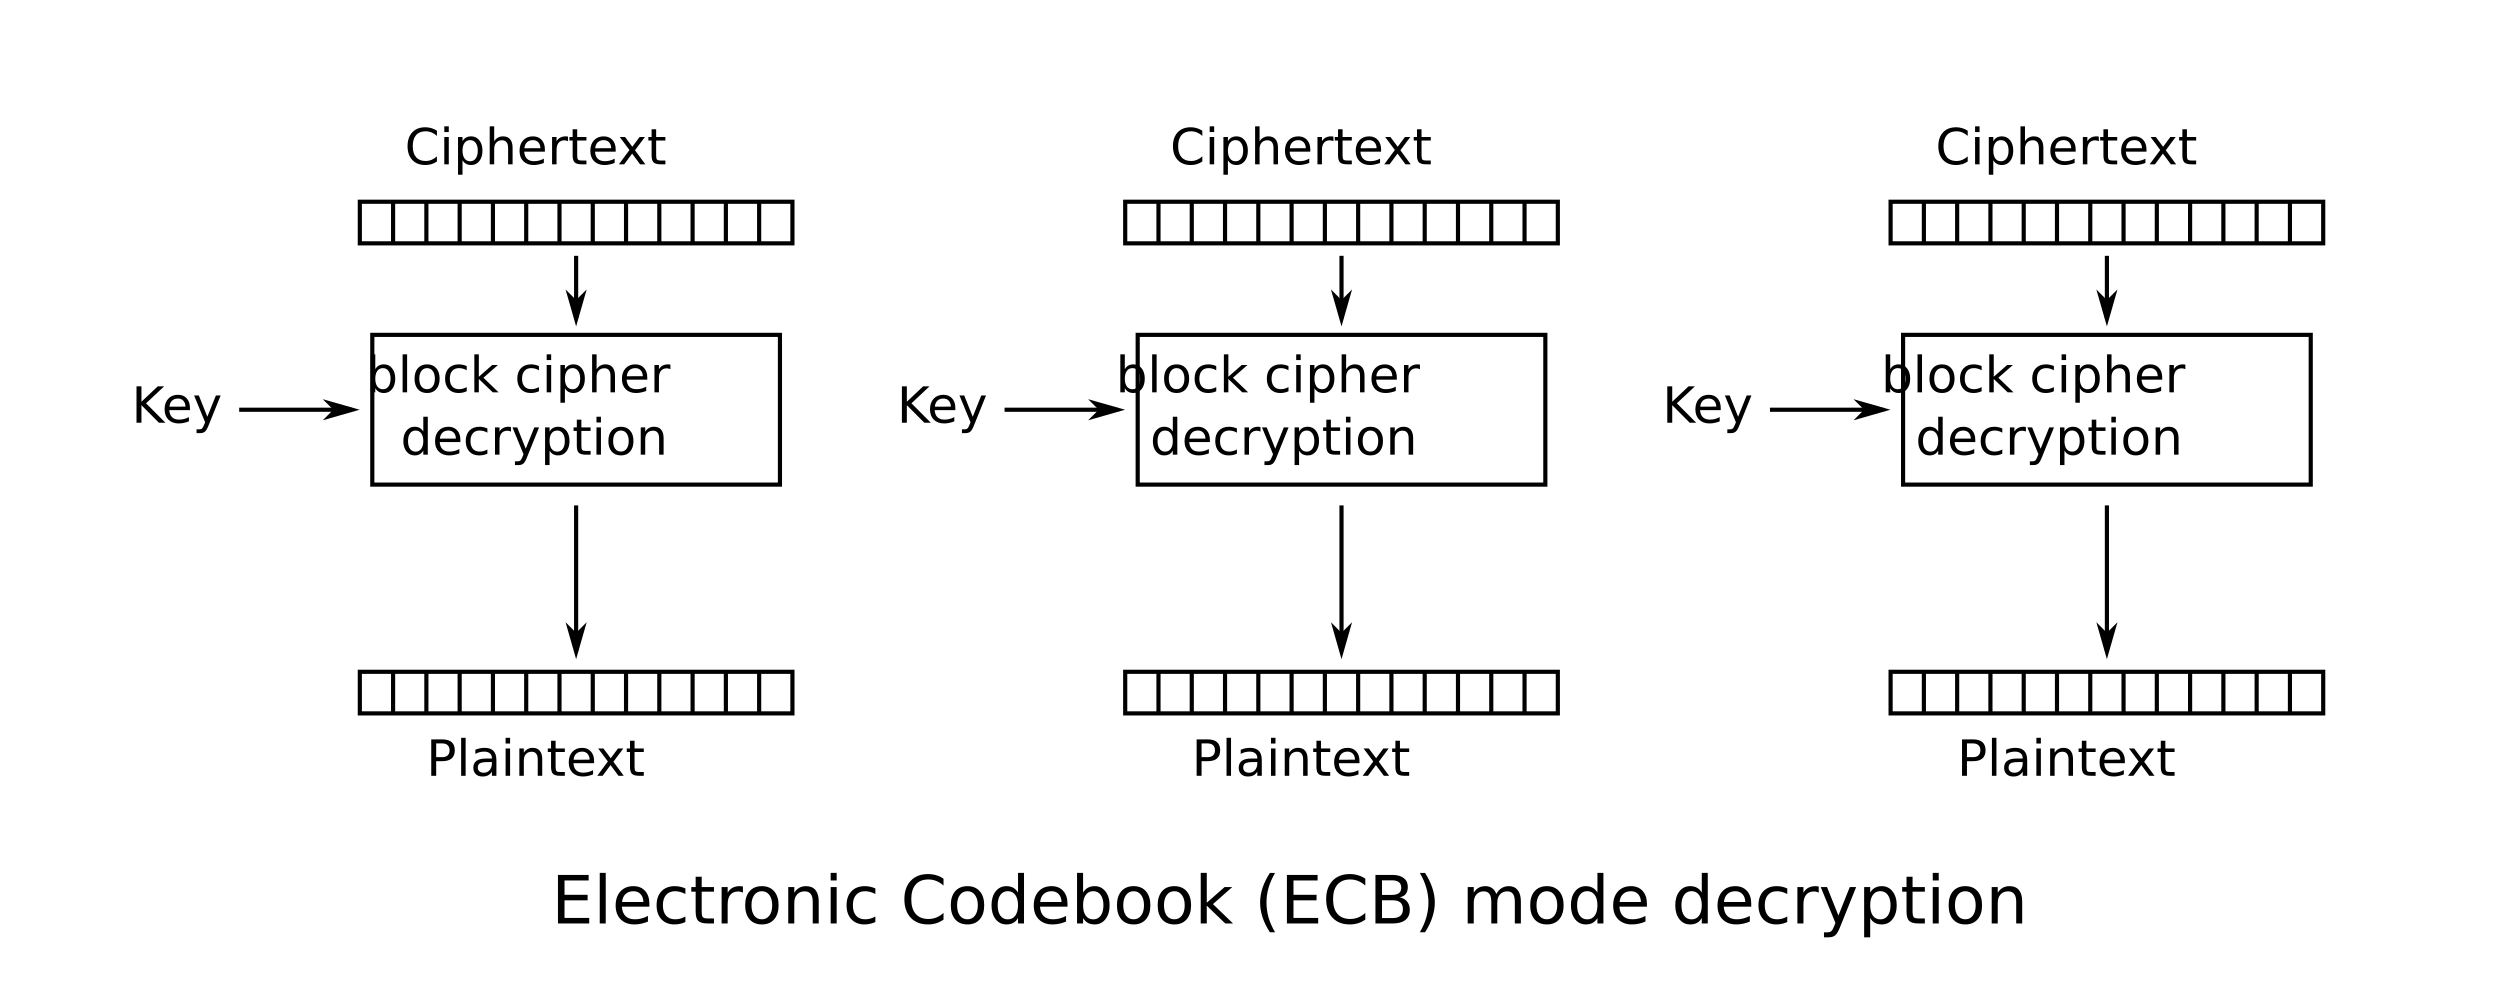
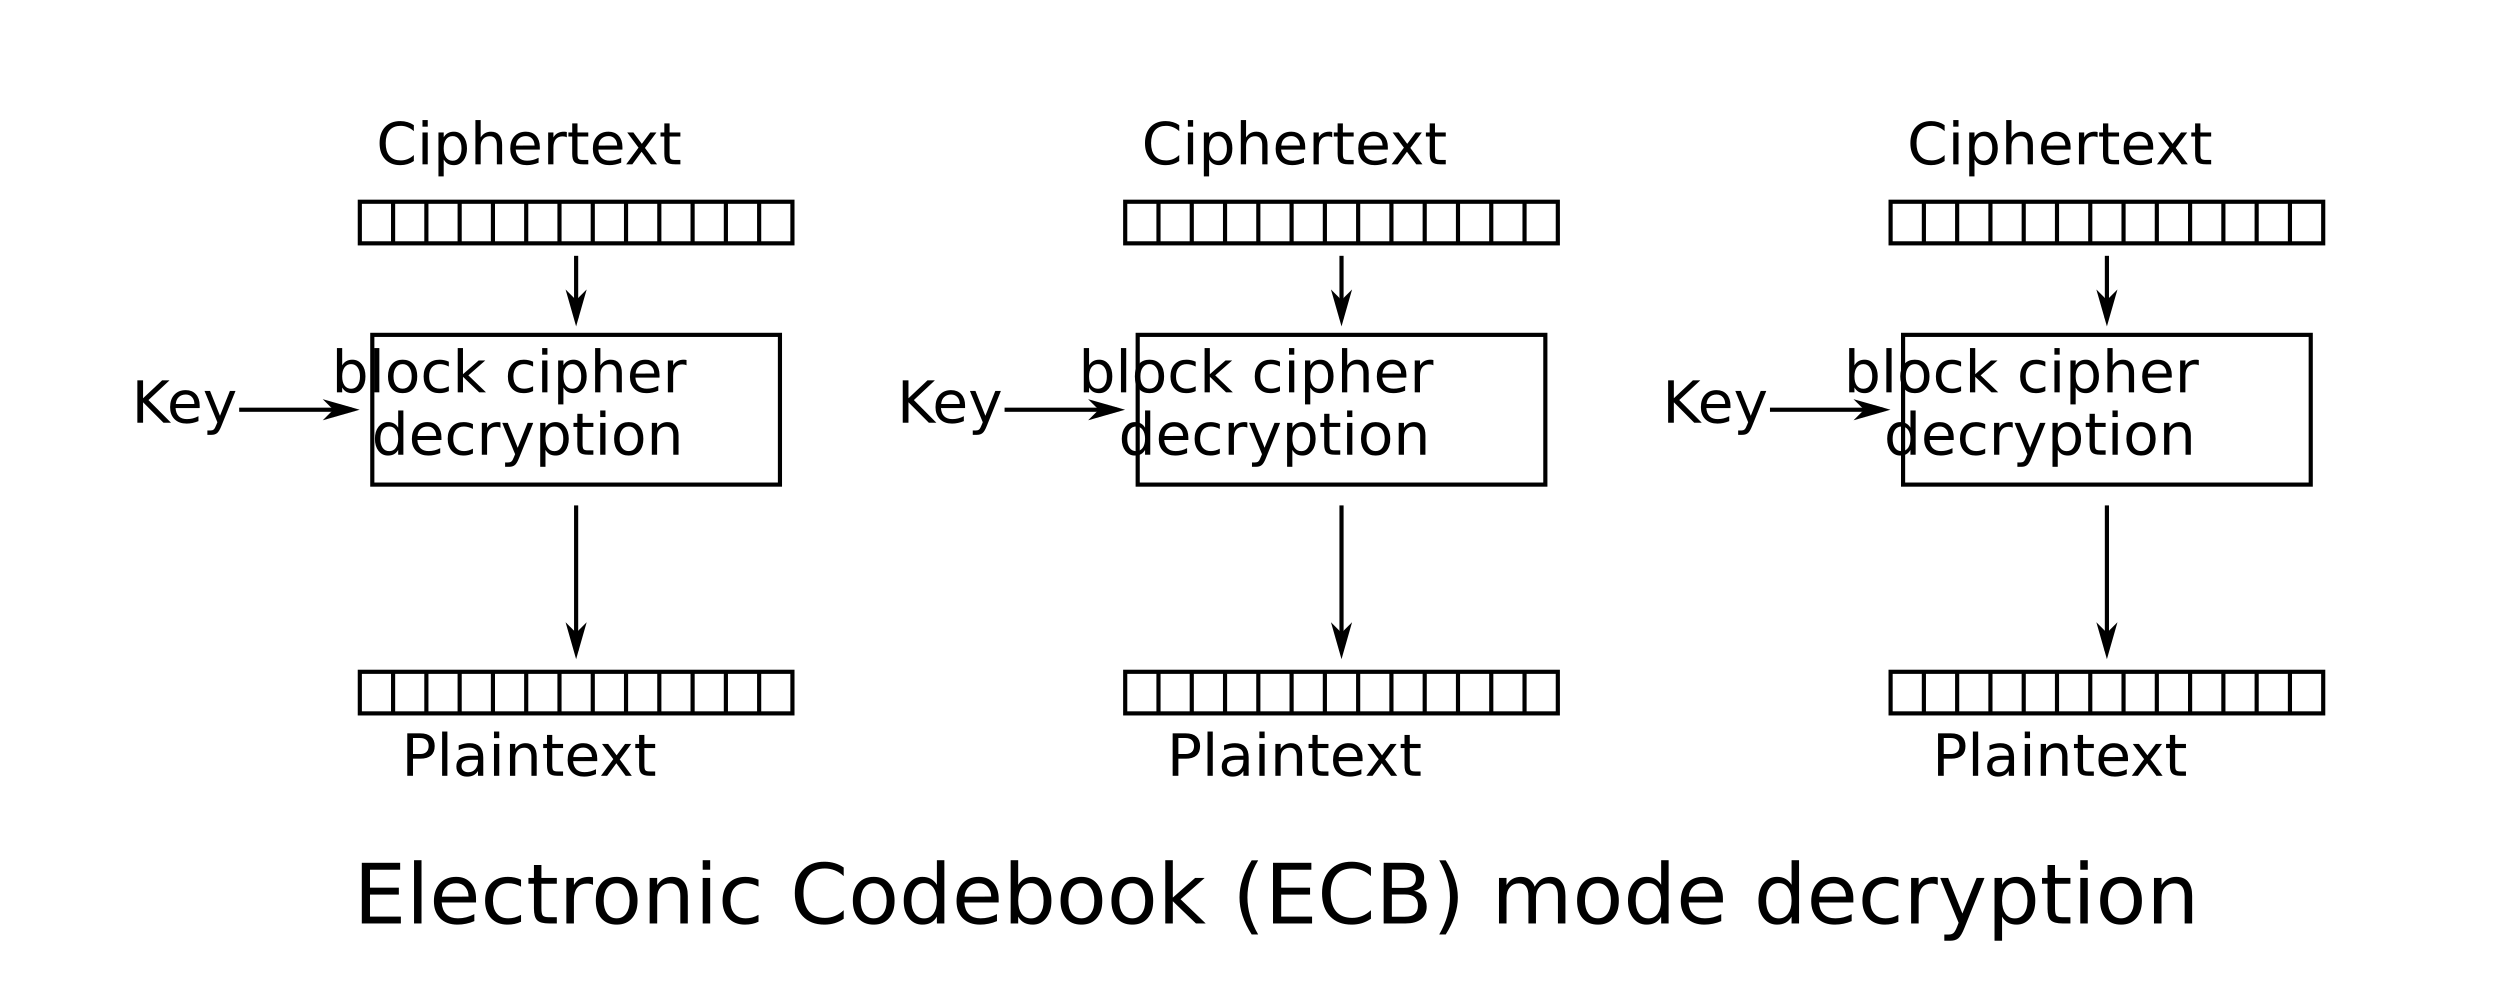
<svg xmlns="http://www.w3.org/2000/svg" width="601" height="242">
  <defs>
    <marker id="a" orient="auto" refX="0" refY="0" style="overflow:visible">
      <path d="m0 0 5-5-17.5 5L5 5z" style="fill-rule:evenodd;stroke:#000;stroke-width:1pt" transform="matrix(-.4 0 0 -.4 -4 0)" />
    </marker>
  </defs>
  <g style="display:inline">
-     <text xml:space="preserve" x="322.738" y="222" style="font-size:16px;font-style:normal;font-variant:normal;font-weight:400;font-stretch:normal;text-align:center;line-height:125%;letter-spacing:0;word-spacing:0;writing-mode:lr-tb;text-anchor:middle;fill:#000;fill-opacity:1;stroke:none;font-family:DejaVu Sans;-inkscape-font-specification:DejaVu Sans">
+     <text xml:space="preserve" x="322.738" y="222" style="font-size:20px;font-style:normal;font-variant:normal;font-weight:400;font-stretch:normal;text-align:center;line-height:125%;letter-spacing:0;word-spacing:0;writing-mode:lr-tb;text-anchor:middle;fill:#000;fill-opacity:1;stroke:none;font-family:DejaVu Sans,Segoue UI,Helvetica,Arial;-inkscape-font-specification:DejaVu Sans">
      <tspan x="322.738" y="222">Electronic Codebook (ECB) mode decryption</tspan>
    </text>
-     <text xml:space="preserve" x="137.961" y="904.673" style="font-size:12px;font-style:normal;font-variant:normal;font-weight:400;font-stretch:normal;text-align:center;line-height:125%;letter-spacing:0;word-spacing:0;writing-mode:lr-tb;text-anchor:middle;fill:#000;fill-opacity:1;stroke:none;font-family:DejaVu Sans;-inkscape-font-specification:DejaVu Sans" transform="translate(0 -810.362)">
+     <text xml:space="preserve" x="137.961" y="904.673" style="font-size:14px;font-style:normal;font-variant:normal;font-weight:400;font-stretch:normal;text-align:center;line-height:125%;letter-spacing:0;word-spacing:0;writing-mode:lr-tb;text-anchor:middle;fill:#000;fill-opacity:1;stroke:none;font-family:DejaVu Sans,Segoue UI,Helvetica,Arial;-inkscape-font-specification:DejaVu Sans" transform="translate(0 -810.362)">
      <tspan x="137.961" y="904.673">block cipher</tspan>
      <tspan x="137.961" y="919.673" style="font-weight:400">decryption</tspan>
    </text>
    <path d="M89.5 80.5h98v36h-98z" style="fill:none;stroke:#000;stroke-width:1;stroke-linecap:square;stroke-miterlimit:4;stroke-opacity:1;stroke-dasharray:none;stroke-dashoffset:0" />
    <path d="M88.5 48.5h8v10h-8zM96.5 48.5h8v10h-8zM104.5 48.5h8v10h-8zM112.5 48.5h8v10h-8zM120.5 48.5h8v10h-8zM128.5 48.5h8v10h-8zM136.5 48.5h8v10h-8zM144.5 48.5h8v10h-8zM152.5 48.5h8v10h-8zM160.5 48.5h8v10h-8zM168.5 48.5h8v10h-8zM176.5 48.5h8v10h-8zM184.5 48.5h8v10h-8z" style="fill:none;stroke:#000;stroke-width:1;stroke-linecap:square;stroke-miterlimit:4;stroke-opacity:1;stroke-dasharray:none;stroke-dashoffset:0" transform="translate(-2)" />
-     <text xml:space="preserve" x="31.643" y="101.626" style="font-size:12px;font-style:normal;font-variant:normal;font-weight:400;font-stretch:normal;text-align:start;line-height:125%;letter-spacing:0;word-spacing:0;text-anchor:start;fill:#000;fill-opacity:1;stroke:none;font-family:DejaVu Sans;-inkscape-font-specification:Sans">
+     <text xml:space="preserve" x="31.643" y="101.626" style="font-size:14px;font-style:normal;font-variant:normal;font-weight:400;font-stretch:normal;text-align:start;line-height:125%;letter-spacing:0;word-spacing:0;text-anchor:start;fill:#000;fill-opacity:1;stroke:none;font-family:DejaVu Sans,Segoue UI,Helvetica,Arial;-inkscape-font-specification:Sans">
      <tspan x="31.643" y="101.626">Key</tspan>
    </text>
    <path d="M88.5 48.5h8v10h-8zM96.5 48.5h8v10h-8zM104.5 48.5h8v10h-8zM112.5 48.5h8v10h-8zM120.5 48.5h8v10h-8zM128.5 48.5h8v10h-8zM136.5 48.5h8v10h-8zM144.5 48.5h8v10h-8zM152.5 48.5h8v10h-8zM160.5 48.5h8v10h-8zM168.5 48.5h8v10h-8zM176.5 48.5h8v10h-8zM184.5 48.5h8v10h-8z" style="fill:none;stroke:#000;stroke-width:1;stroke-linecap:square;stroke-miterlimit:4;stroke-opacity:1;stroke-dasharray:none;stroke-dashoffset:0" transform="translate(-2 113)" />
-     <text xml:space="preserve" x="138.31" y="186.5" style="font-size:12px;font-style:normal;font-variant:normal;font-weight:400;font-stretch:normal;text-align:start;line-height:125%;letter-spacing:0;word-spacing:0;text-anchor:start;fill:#000;fill-opacity:1;stroke:none;font-family:DejaVu Sans;-inkscape-font-specification:Sans">
+     <text xml:space="preserve" x="138.31" y="186.5" style="font-size:14px;font-style:normal;font-variant:normal;font-weight:400;font-stretch:normal;text-align:start;line-height:125%;letter-spacing:0;word-spacing:0;text-anchor:start;fill:#000;fill-opacity:1;stroke:none;font-family:DejaVu Sans,Segoue UI,Helvetica,Arial;-inkscape-font-specification:Sans">
      <tspan x="138.31" y="186.5" style="text-align:center;text-anchor:middle">Plaintext</tspan>
    </text>
    <path d="M138.5 61.5v15" style="fill:none;stroke:#000;stroke-width:1px;stroke-linecap:butt;stroke-linejoin:miter;stroke-opacity:1;marker-end:url(#a)" />
    <path d="M57.5 98.5h27" style="fill:none;stroke:#000;stroke-width:1px;stroke-linecap:butt;stroke-linejoin:miter;stroke-opacity:1;marker-end:url(#a)" />
    <path d="M138.5 121.5v35" style="fill:none;stroke:#000;stroke-width:1px;stroke-linecap:butt;stroke-linejoin:miter;stroke-opacity:1;marker-end:url(#a)" />
    <g style="display:inline">
-       <text xml:space="preserve" x="137.961" y="904.673" style="font-size:12px;font-style:normal;font-variant:normal;font-weight:400;font-stretch:normal;text-align:center;line-height:125%;letter-spacing:0;word-spacing:0;writing-mode:lr-tb;text-anchor:middle;fill:#000;fill-opacity:1;stroke:none;font-family:DejaVu Sans;-inkscape-font-specification:DejaVu Sans" transform="translate(184 -810.362)">
+       <text xml:space="preserve" x="137.961" y="904.673" style="font-size:14px;font-style:normal;font-variant:normal;font-weight:400;font-stretch:normal;text-align:center;line-height:125%;letter-spacing:0;word-spacing:0;writing-mode:lr-tb;text-anchor:middle;fill:#000;fill-opacity:1;stroke:none;font-family:DejaVu Sans,Segoue UI,Helvetica,Arial;-inkscape-font-specification:DejaVu Sans" transform="translate(184 -810.362)">
        <tspan x="137.961" y="904.673">block cipher</tspan>
        <tspan x="137.961" y="919.673" style="font-weight:400">decryption</tspan>
      </text>
      <path d="M89.5 80.5h98v36h-98z" style="fill:none;stroke:#000;stroke-width:1;stroke-linecap:square;stroke-miterlimit:4;stroke-opacity:1;stroke-dasharray:none;stroke-dashoffset:0" transform="translate(184)" />
    </g>
    <g style="display:inline">
      <path d="M88.5 48.5h8v10h-8zM96.5 48.5h8v10h-8zM104.5 48.5h8v10h-8zM112.5 48.5h8v10h-8zM120.5 48.5h8v10h-8zM128.5 48.5h8v10h-8zM136.5 48.5h8v10h-8zM144.5 48.5h8v10h-8zM152.5 48.5h8v10h-8zM160.5 48.5h8v10h-8zM168.5 48.5h8v10h-8zM176.5 48.5h8v10h-8zM184.5 48.5h8v10h-8z" style="fill:none;stroke:#000;stroke-width:1;stroke-linecap:square;stroke-miterlimit:4;stroke-opacity:1;stroke-dasharray:none;stroke-dashoffset:0" transform="translate(182)" />
    </g>
-     <text xml:space="preserve" x="215.643" y="101.626" style="font-size:12px;font-style:normal;font-variant:normal;font-weight:400;font-stretch:normal;text-align:start;line-height:125%;letter-spacing:0;word-spacing:0;text-anchor:start;fill:#000;fill-opacity:1;stroke:none;display:inline;font-family:DejaVu Sans;-inkscape-font-specification:Sans">
+     <text xml:space="preserve" x="215.643" y="101.626" style="font-size:14px;font-style:normal;font-variant:normal;font-weight:400;font-stretch:normal;text-align:start;line-height:125%;letter-spacing:0;word-spacing:0;text-anchor:start;fill:#000;fill-opacity:1;stroke:none;display:inline;font-family:DejaVu Sans,Segoue UI,Helvetica,Arial;-inkscape-font-specification:Sans">
      <tspan x="215.643" y="101.626">Key</tspan>
    </text>
    <g style="display:inline">
      <path d="M88.5 48.5h8v10h-8zM96.5 48.5h8v10h-8zM104.5 48.5h8v10h-8zM112.5 48.5h8v10h-8zM120.5 48.5h8v10h-8zM128.5 48.5h8v10h-8zM136.5 48.5h8v10h-8zM144.5 48.5h8v10h-8zM152.5 48.5h8v10h-8zM160.5 48.5h8v10h-8zM168.5 48.5h8v10h-8zM176.5 48.5h8v10h-8zM184.5 48.5h8v10h-8z" style="fill:none;stroke:#000;stroke-width:1;stroke-linecap:square;stroke-miterlimit:4;stroke-opacity:1;stroke-dasharray:none;stroke-dashoffset:0" transform="translate(182 113)" />
    </g>
-     <text xml:space="preserve" x="322.31" y="186.5" style="font-size:12px;font-style:normal;font-variant:normal;font-weight:400;font-stretch:normal;text-align:start;line-height:125%;letter-spacing:0;word-spacing:0;text-anchor:start;fill:#000;fill-opacity:1;stroke:none;display:inline;font-family:DejaVu Sans;-inkscape-font-specification:Sans">
+     <text xml:space="preserve" x="322.31" y="186.5" style="font-size:14px;font-style:normal;font-variant:normal;font-weight:400;font-stretch:normal;text-align:start;line-height:125%;letter-spacing:0;word-spacing:0;text-anchor:start;fill:#000;fill-opacity:1;stroke:none;display:inline;font-family:DejaVu Sans,Segoue UI,Helvetica,Arial;-inkscape-font-specification:Sans">
      <tspan x="322.31" y="186.5" style="text-align:center;text-anchor:middle">Plaintext</tspan>
    </text>
    <path d="M322.5 61.5v15" style="fill:none;stroke:#000;stroke-width:1px;stroke-linecap:butt;stroke-linejoin:miter;stroke-opacity:1;marker-end:url(#a);display:inline" />
    <path d="M241.5 98.5h27" style="fill:none;stroke:#000;stroke-width:1px;stroke-linecap:butt;stroke-linejoin:miter;stroke-opacity:1;marker-end:url(#a);display:inline" />
    <path d="M322.5 121.5v35" style="fill:none;stroke:#000;stroke-width:1px;stroke-linecap:butt;stroke-linejoin:miter;stroke-opacity:1;marker-end:url(#a);display:inline" />
    <g style="display:inline">
-       <text xml:space="preserve" x="137.961" y="904.673" style="font-size:12px;font-style:normal;font-variant:normal;font-weight:400;font-stretch:normal;text-align:center;line-height:125%;letter-spacing:0;word-spacing:0;writing-mode:lr-tb;text-anchor:middle;fill:#000;fill-opacity:1;stroke:none;font-family:DejaVu Sans;-inkscape-font-specification:DejaVu Sans" transform="translate(368 -810.362)">
+       <text xml:space="preserve" x="137.961" y="904.673" style="font-size:14px;font-style:normal;font-variant:normal;font-weight:400;font-stretch:normal;text-align:center;line-height:125%;letter-spacing:0;word-spacing:0;writing-mode:lr-tb;text-anchor:middle;fill:#000;fill-opacity:1;stroke:none;font-family:DejaVu Sans,Segoue UI,Helvetica,Arial;-inkscape-font-specification:DejaVu Sans" transform="translate(368 -810.362)">
        <tspan x="137.961" y="904.673">block cipher</tspan>
        <tspan x="137.961" y="919.673" style="font-weight:400">decryption</tspan>
      </text>
      <path d="M89.5 80.5h98v36h-98z" style="fill:none;stroke:#000;stroke-width:1;stroke-linecap:square;stroke-miterlimit:4;stroke-opacity:1;stroke-dasharray:none;stroke-dashoffset:0" transform="translate(368)" />
    </g>
    <g style="display:inline">
      <path d="M88.5 48.5h8v10h-8zM96.5 48.5h8v10h-8zM104.5 48.5h8v10h-8zM112.5 48.5h8v10h-8zM120.5 48.5h8v10h-8zM128.5 48.5h8v10h-8zM136.5 48.5h8v10h-8zM144.5 48.5h8v10h-8zM152.5 48.5h8v10h-8zM160.5 48.5h8v10h-8zM168.5 48.5h8v10h-8zM176.5 48.5h8v10h-8zM184.5 48.5h8v10h-8z" style="fill:none;stroke:#000;stroke-width:1;stroke-linecap:square;stroke-miterlimit:4;stroke-opacity:1;stroke-dasharray:none;stroke-dashoffset:0" transform="translate(366)" />
    </g>
-     <text xml:space="preserve" x="399.643" y="101.626" style="font-size:12px;font-style:normal;font-variant:normal;font-weight:400;font-stretch:normal;text-align:start;line-height:125%;letter-spacing:0;word-spacing:0;text-anchor:start;fill:#000;fill-opacity:1;stroke:none;display:inline;font-family:DejaVu Sans;-inkscape-font-specification:Sans">
+     <text xml:space="preserve" x="399.643" y="101.626" style="font-size:14px;font-style:normal;font-variant:normal;font-weight:400;font-stretch:normal;text-align:start;line-height:125%;letter-spacing:0;word-spacing:0;text-anchor:start;fill:#000;fill-opacity:1;stroke:none;display:inline;font-family:DejaVu Sans,Segoue UI,Helvetica,Arial;-inkscape-font-specification:Sans">
      <tspan x="399.643" y="101.626">Key</tspan>
    </text>
    <g style="display:inline">
      <path d="M88.5 48.5h8v10h-8zM96.5 48.5h8v10h-8zM104.5 48.5h8v10h-8zM112.5 48.5h8v10h-8zM120.5 48.5h8v10h-8zM128.5 48.5h8v10h-8zM136.5 48.5h8v10h-8zM144.5 48.5h8v10h-8zM152.5 48.5h8v10h-8zM160.5 48.5h8v10h-8zM168.5 48.5h8v10h-8zM176.5 48.5h8v10h-8zM184.5 48.5h8v10h-8z" style="fill:none;stroke:#000;stroke-width:1;stroke-linecap:square;stroke-miterlimit:4;stroke-opacity:1;stroke-dasharray:none;stroke-dashoffset:0" transform="translate(366 113)" />
    </g>
-     <text xml:space="preserve" x="506.31" y="186.5" style="font-size:12px;font-style:normal;font-variant:normal;font-weight:400;font-stretch:normal;text-align:start;line-height:125%;letter-spacing:0;word-spacing:0;text-anchor:start;fill:#000;fill-opacity:1;stroke:none;display:inline;font-family:DejaVu Sans;-inkscape-font-specification:Sans">
+     <text xml:space="preserve" x="506.31" y="186.5" style="font-size:14px;font-style:normal;font-variant:normal;font-weight:400;font-stretch:normal;text-align:start;line-height:125%;letter-spacing:0;word-spacing:0;text-anchor:start;fill:#000;fill-opacity:1;stroke:none;display:inline;font-family:DejaVu Sans,Segoue UI,Helvetica,Arial;-inkscape-font-specification:Sans">
      <tspan x="506.31" y="186.5" style="text-align:center;text-anchor:middle">Plaintext</tspan>
    </text>
    <path d="M506.5 61.5v15" style="fill:none;stroke:#000;stroke-width:1px;stroke-linecap:butt;stroke-linejoin:miter;stroke-opacity:1;marker-end:url(#a);display:inline" />
    <path d="M425.5 98.5h27" style="fill:none;stroke:#000;stroke-width:1px;stroke-linecap:butt;stroke-linejoin:miter;stroke-opacity:1;marker-end:url(#a);display:inline" />
    <path d="M506.5 121.5v35" style="fill:none;stroke:#000;stroke-width:1px;stroke-linecap:butt;stroke-linejoin:miter;stroke-opacity:1;marker-end:url(#a);display:inline" />
-     <text xml:space="preserve" x="138.31" y="39.5" style="font-size:12px;font-style:normal;font-variant:normal;font-weight:400;font-stretch:normal;text-align:center;line-height:125%;letter-spacing:0;word-spacing:0;writing-mode:lr-tb;text-anchor:middle;fill:#000;fill-opacity:1;stroke:none;display:inline;font-family:DejaVu Sans;-inkscape-font-specification:DejaVu Sans">
-       <tspan x="138.31" y="39.5" style="font-size:12px;font-style:normal;font-variant:normal;font-weight:400;font-stretch:normal;text-align:center;line-height:125%;writing-mode:lr-tb;text-anchor:middle;font-family:DejaVu Sans;-inkscape-font-specification:DejaVu Sans">Ciphertext</tspan>
+     <text xml:space="preserve" x="138.31" y="39.5" style="font-size:14px;font-style:normal;font-variant:normal;font-weight:400;font-stretch:normal;text-align:center;line-height:125%;letter-spacing:0;word-spacing:0;writing-mode:lr-tb;text-anchor:middle;fill:#000;fill-opacity:1;stroke:none;display:inline;font-family:DejaVu Sans,Segoue UI,Helvetica,Arial;-inkscape-font-specification:DejaVu Sans">
+       <tspan x="138.31" y="39.5" style="font-size:14px;font-style:normal;font-variant:normal;font-weight:400;font-stretch:normal;text-align:center;line-height:125%;writing-mode:lr-tb;text-anchor:middle;font-family:DejaVu Sans,Segoue UI,Helvetica,Arial;-inkscape-font-specification:DejaVu Sans">Ciphertext</tspan>
    </text>
-     <text xml:space="preserve" x="322.31" y="39.5" style="font-size:12px;font-style:normal;font-variant:normal;font-weight:400;font-stretch:normal;text-align:center;line-height:125%;letter-spacing:0;word-spacing:0;writing-mode:lr-tb;text-anchor:middle;fill:#000;fill-opacity:1;stroke:none;display:inline;font-family:DejaVu Sans;-inkscape-font-specification:DejaVu Sans">
-       <tspan x="322.31" y="39.5" style="font-size:12px;font-style:normal;font-variant:normal;font-weight:400;font-stretch:normal;text-align:center;line-height:125%;writing-mode:lr-tb;text-anchor:middle;font-family:DejaVu Sans;-inkscape-font-specification:DejaVu Sans">Ciphertext</tspan>
+     <text xml:space="preserve" x="322.31" y="39.5" style="font-size:14px;font-style:normal;font-variant:normal;font-weight:400;font-stretch:normal;text-align:center;line-height:125%;letter-spacing:0;word-spacing:0;writing-mode:lr-tb;text-anchor:middle;fill:#000;fill-opacity:1;stroke:none;display:inline;font-family:DejaVu Sans,Segoue UI,Helvetica,Arial;-inkscape-font-specification:DejaVu Sans">
+       <tspan x="322.31" y="39.5" style="font-size:14px;font-style:normal;font-variant:normal;font-weight:400;font-stretch:normal;text-align:center;line-height:125%;writing-mode:lr-tb;text-anchor:middle;font-family:DejaVu Sans,Segoue UI,Helvetica,Arial;-inkscape-font-specification:DejaVu Sans">Ciphertext</tspan>
    </text>
-     <text xml:space="preserve" x="506.31" y="39.5" style="font-size:12px;font-style:normal;font-variant:normal;font-weight:400;font-stretch:normal;text-align:center;line-height:125%;letter-spacing:0;word-spacing:0;writing-mode:lr-tb;text-anchor:middle;fill:#000;fill-opacity:1;stroke:none;display:inline;font-family:DejaVu Sans;-inkscape-font-specification:DejaVu Sans">
-       <tspan x="506.31" y="39.5" style="font-size:12px;font-style:normal;font-variant:normal;font-weight:400;font-stretch:normal;text-align:center;line-height:125%;writing-mode:lr-tb;text-anchor:middle;font-family:DejaVu Sans;-inkscape-font-specification:DejaVu Sans">Ciphertext</tspan>
+     <text xml:space="preserve" x="506.31" y="39.5" style="font-size:14px;font-style:normal;font-variant:normal;font-weight:400;font-stretch:normal;text-align:center;line-height:125%;letter-spacing:0;word-spacing:0;writing-mode:lr-tb;text-anchor:middle;fill:#000;fill-opacity:1;stroke:none;display:inline;font-family:DejaVu Sans,Segoue UI,Helvetica,Arial;-inkscape-font-specification:DejaVu Sans">
+       <tspan x="506.31" y="39.5" style="font-size:14px;font-style:normal;font-variant:normal;font-weight:400;font-stretch:normal;text-align:center;line-height:125%;writing-mode:lr-tb;text-anchor:middle;font-family:DejaVu Sans,Segoue UI,Helvetica,Arial;-inkscape-font-specification:DejaVu Sans">Ciphertext</tspan>
    </text>
  </g>
</svg>
